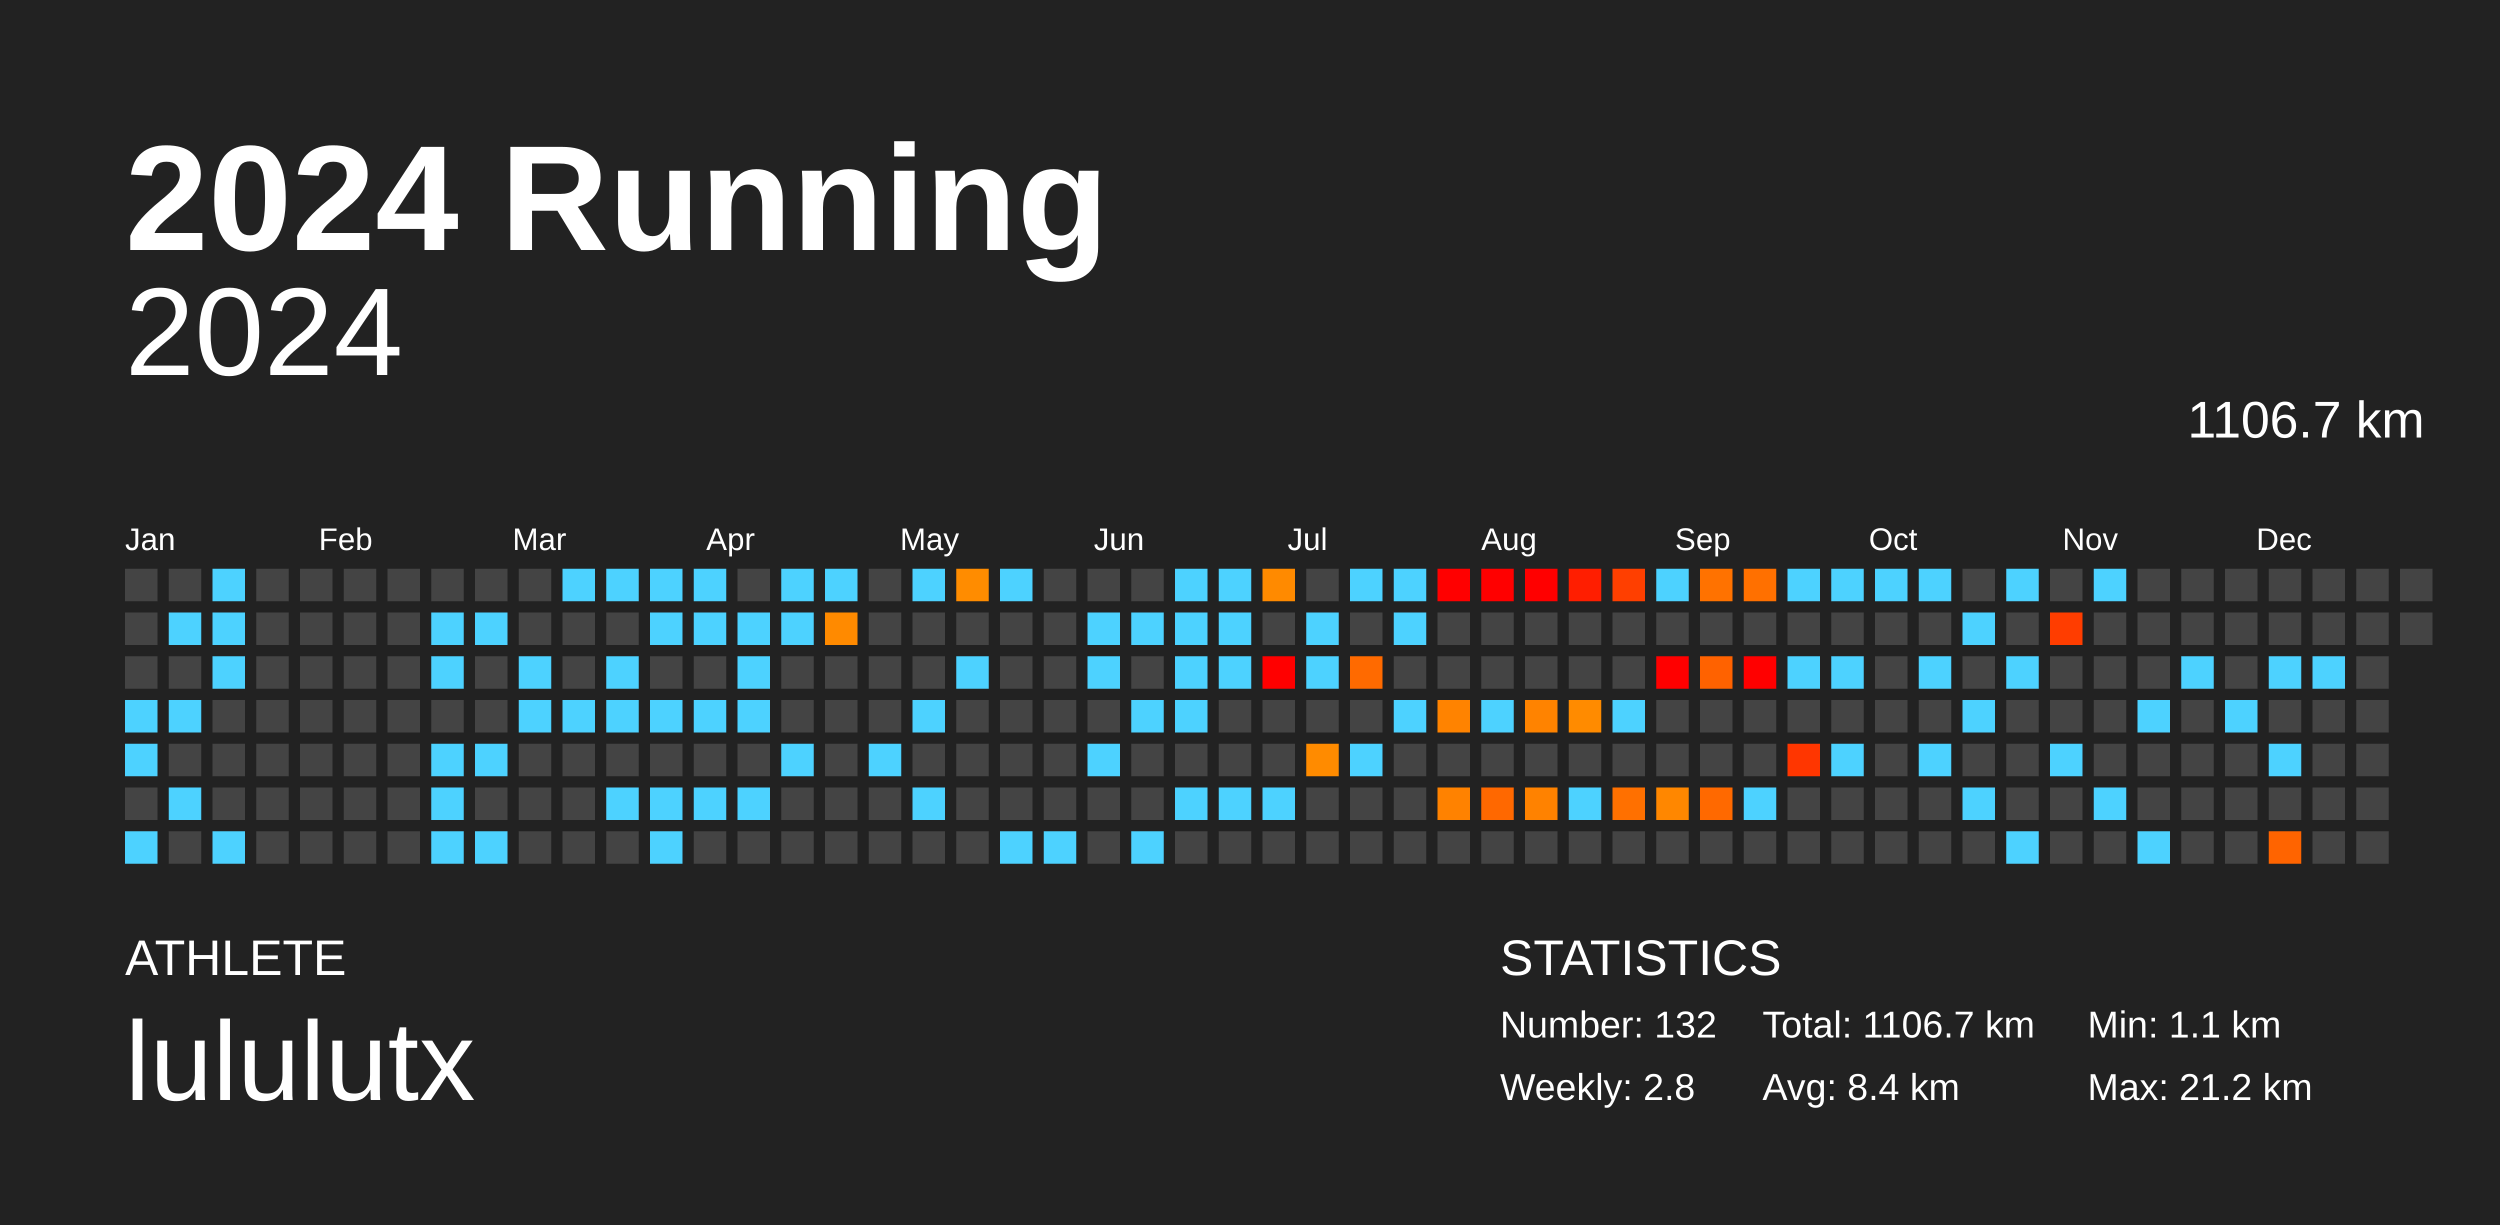
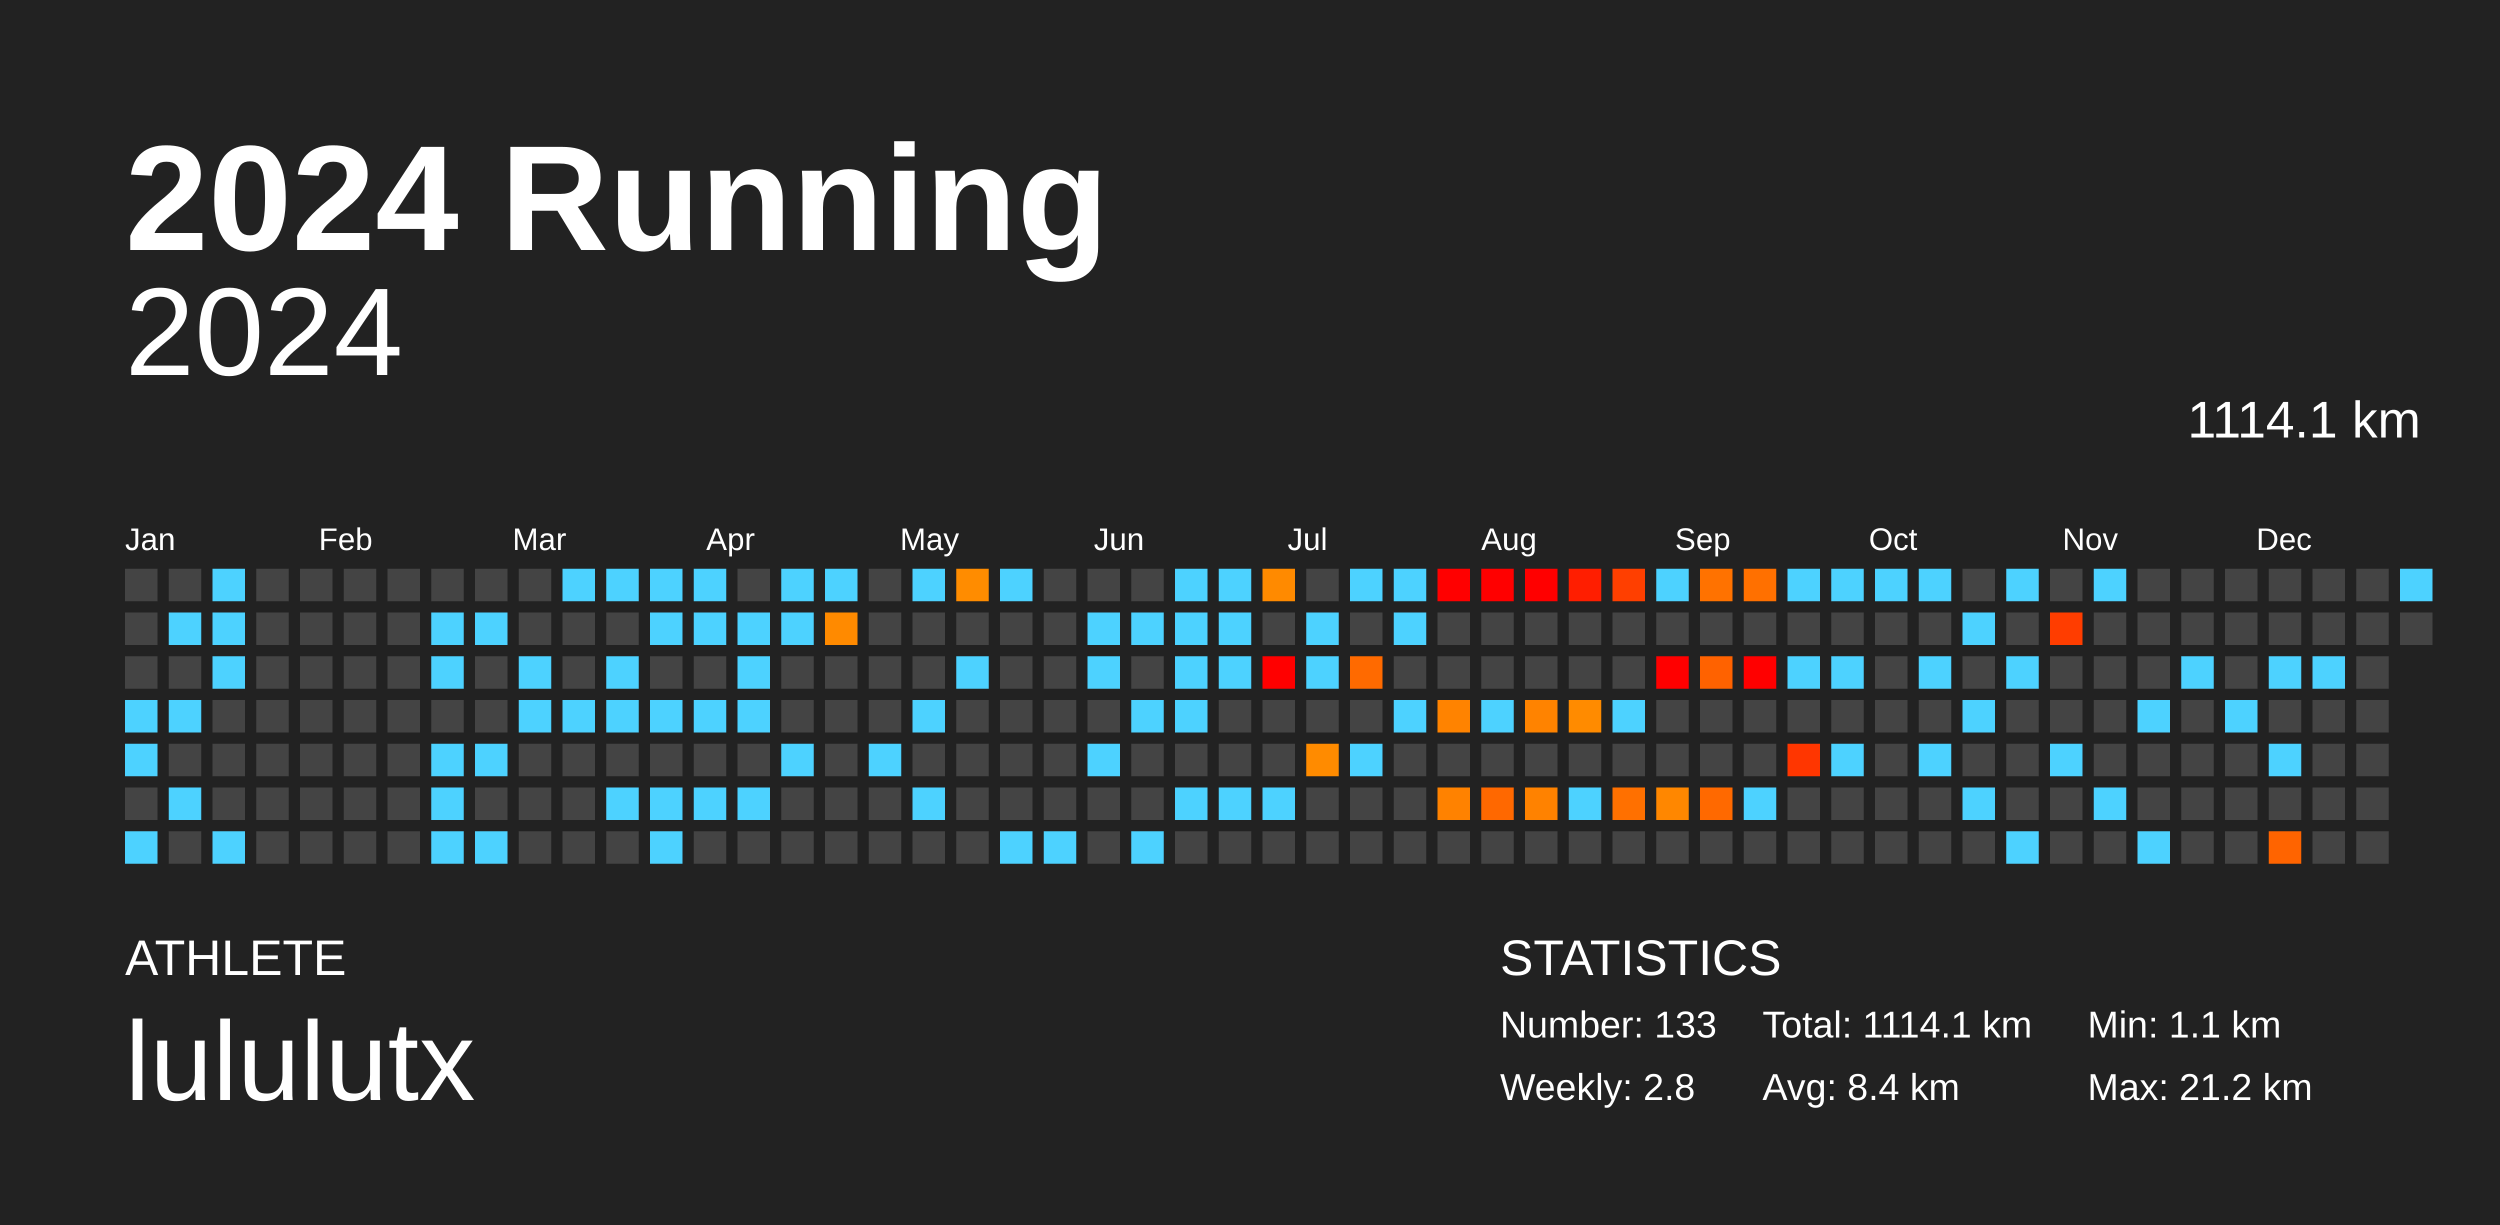
<svg xmlns="http://www.w3.org/2000/svg" baseProfile="full" height="98mm" version="1.1" viewBox="0,0,200,98" width="200mm">
  <defs />
  <rect fill="#222222" height="98" width="200" x="0" y="0" />
  <text fill="#FFFFFF" style="font-size:12px; font-family:Arial; font-weight:bold;" x="10" y="20">2024 Running</text>
  <text fill="#FFFFFF" style="font-size:4px; font-family:Arial" x="10" y="78">ATHLETE</text>
  <text fill="#FFFFFF" style="font-size:9px; font-family:Arial" x="10" y="88">lululutx</text>
  <text fill="#FFFFFF" style="font-size:4px; font-family:Arial" x="120" y="78">STATISTICS</text>
-   <text fill="#FFFFFF" style="font-size:3px; font-family:Arial" x="120" y="83">Number: 132</text>
+   <text fill="#FFFFFF" style="font-size:3px; font-family:Arial" x="120" y="83">Number: 133</text>
  <text fill="#FFFFFF" style="font-size:3px; font-family:Arial" x="120" y="88">Weekly: 2.8</text>
-   <text fill="#FFFFFF" style="font-size:3px; font-family:Arial" x="141" y="83">Total: 1106.7 km</text>
+   <text fill="#FFFFFF" style="font-size:3px; font-family:Arial" x="141" y="83">Total: 1114.1 km</text>
  <text fill="#FFFFFF" style="font-size:3px; font-family:Arial" x="141" y="88">Avg: 8.4 km</text>
  <text fill="#FFFFFF" style="font-size:3px; font-family:Arial" x="167" y="83">Min: 1.1 km</text>
  <text fill="#FFFFFF" style="font-size:3px; font-family:Arial" x="167" y="88">Max: 21.2 km</text>
  <text alignment-baseline="hanging" fill="#FFFFFF" style="font-size:10.0px; font-family:Arial;" x="10" y="30">2024</text>
-   <text alignment-baseline="hanging" fill="#FFFFFF" style="font-size:4.125px; font-family:Arial;" x="175" y="35">1106.7 km</text>
+   <text alignment-baseline="hanging" fill="#FFFFFF" style="font-size:4.125px; font-family:Arial;" x="175" y="35">1114.1 km</text>
  <text fill="#FFFFFF" style="font-size:2.5px; font-family:Arial" x="10.0" y="44">Jan</text>
  <text fill="#FFFFFF" style="font-size:2.5px; font-family:Arial" x="25.5" y="44">Feb</text>
  <text fill="#FFFFFF" style="font-size:2.5px; font-family:Arial" x="41.0" y="44">Mar</text>
  <text fill="#FFFFFF" style="font-size:2.5px; font-family:Arial" x="56.5" y="44">Apr</text>
  <text fill="#FFFFFF" style="font-size:2.5px; font-family:Arial" x="72.0" y="44">May</text>
  <text fill="#FFFFFF" style="font-size:2.5px; font-family:Arial" x="87.5" y="44">Jun</text>
  <text fill="#FFFFFF" style="font-size:2.5px; font-family:Arial" x="103.0" y="44">Jul</text>
  <text fill="#FFFFFF" style="font-size:2.5px; font-family:Arial" x="118.5" y="44">Aug</text>
  <text fill="#FFFFFF" style="font-size:2.5px; font-family:Arial" x="134.0" y="44">Sep</text>
  <text fill="#FFFFFF" style="font-size:2.5px; font-family:Arial" x="149.5" y="44">Oct</text>
  <text fill="#FFFFFF" style="font-size:2.5px; font-family:Arial" x="165.0" y="44">Nov</text>
  <text fill="#FFFFFF" style="font-size:2.5px; font-family:Arial" x="180.5" y="44">Dec</text>
  <rect fill="#444444" height="2.6" width="2.6" x="10.0" y="45.5" />
  <rect fill="#444444" height="2.6" width="2.6" x="10.0" y="49.0" />
  <rect fill="#444444" height="2.6" width="2.6" x="10.0" y="52.5" />
  <rect fill="#4dd2ff" height="2.6" width="2.6" x="10.0" y="56.0" />
  <rect fill="#4dd2ff" height="2.6" width="2.6" x="10.0" y="59.5" />
  <rect fill="#444444" height="2.6" width="2.6" x="10.0" y="63.0" />
  <rect fill="#4dd2ff" height="2.6" width="2.6" x="10.0" y="66.5" />
  <rect fill="#444444" height="2.6" width="2.6" x="13.5" y="45.5" />
  <rect fill="#4dd2ff" height="2.6" width="2.6" x="13.5" y="49.0" />
  <rect fill="#444444" height="2.6" width="2.6" x="13.5" y="52.5" />
  <rect fill="#4dd2ff" height="2.6" width="2.6" x="13.5" y="56.0" />
  <rect fill="#444444" height="2.6" width="2.6" x="13.5" y="59.5" />
  <rect fill="#4dd2ff" height="2.6" width="2.6" x="13.5" y="63.0" />
  <rect fill="#444444" height="2.6" width="2.6" x="13.5" y="66.5" />
  <rect fill="#4dd2ff" height="2.6" width="2.6" x="17.0" y="45.5" />
  <rect fill="#4dd2ff" height="2.6" width="2.6" x="17.0" y="49.0" />
  <rect fill="#4dd2ff" height="2.6" width="2.6" x="17.0" y="52.5" />
  <rect fill="#444444" height="2.6" width="2.6" x="17.0" y="56.0" />
  <rect fill="#444444" height="2.6" width="2.6" x="17.0" y="59.5" />
  <rect fill="#444444" height="2.6" width="2.6" x="17.0" y="63.0" />
  <rect fill="#4dd2ff" height="2.6" width="2.6" x="17.0" y="66.5" />
  <rect fill="#444444" height="2.6" width="2.6" x="20.5" y="45.5" />
  <rect fill="#444444" height="2.6" width="2.6" x="20.5" y="49.0" />
  <rect fill="#444444" height="2.6" width="2.6" x="20.5" y="52.5" />
  <rect fill="#444444" height="2.6" width="2.6" x="20.5" y="56.0" />
  <rect fill="#444444" height="2.6" width="2.6" x="20.5" y="59.5" />
  <rect fill="#444444" height="2.6" width="2.6" x="20.5" y="63.0" />
  <rect fill="#444444" height="2.6" width="2.6" x="20.5" y="66.5" />
  <rect fill="#444444" height="2.6" width="2.6" x="24.0" y="45.5" />
  <rect fill="#444444" height="2.6" width="2.6" x="24.0" y="49.0" />
  <rect fill="#444444" height="2.6" width="2.6" x="24.0" y="52.5" />
  <rect fill="#444444" height="2.6" width="2.6" x="24.0" y="56.0" />
  <rect fill="#444444" height="2.6" width="2.6" x="24.0" y="59.5" />
  <rect fill="#444444" height="2.6" width="2.6" x="24.0" y="63.0" />
  <rect fill="#444444" height="2.6" width="2.6" x="24.0" y="66.5" />
  <rect fill="#444444" height="2.6" width="2.6" x="27.5" y="45.5" />
  <rect fill="#444444" height="2.6" width="2.6" x="27.5" y="49.0" />
  <rect fill="#444444" height="2.6" width="2.6" x="27.5" y="52.5" />
  <rect fill="#444444" height="2.6" width="2.6" x="27.5" y="56.0" />
  <rect fill="#444444" height="2.6" width="2.6" x="27.5" y="59.5" />
  <rect fill="#444444" height="2.6" width="2.6" x="27.5" y="63.0" />
  <rect fill="#444444" height="2.6" width="2.6" x="27.5" y="66.5" />
  <rect fill="#444444" height="2.6" width="2.6" x="31.0" y="45.5" />
  <rect fill="#444444" height="2.6" width="2.6" x="31.0" y="49.0" />
  <rect fill="#444444" height="2.6" width="2.6" x="31.0" y="52.5" />
  <rect fill="#444444" height="2.6" width="2.6" x="31.0" y="56.0" />
  <rect fill="#444444" height="2.6" width="2.6" x="31.0" y="59.5" />
  <rect fill="#444444" height="2.6" width="2.6" x="31.0" y="63.0" />
  <rect fill="#444444" height="2.6" width="2.6" x="31.0" y="66.5" />
  <rect fill="#444444" height="2.6" width="2.6" x="34.5" y="45.5" />
  <rect fill="#4dd2ff" height="2.6" width="2.6" x="34.5" y="49.0" />
  <rect fill="#4dd2ff" height="2.6" width="2.6" x="34.5" y="52.5" />
  <rect fill="#444444" height="2.6" width="2.6" x="34.5" y="56.0" />
  <rect fill="#4dd2ff" height="2.6" width="2.6" x="34.5" y="59.5" />
  <rect fill="#4dd2ff" height="2.6" width="2.6" x="34.5" y="63.0" />
  <rect fill="#4dd2ff" height="2.6" width="2.6" x="34.5" y="66.5" />
  <rect fill="#444444" height="2.6" width="2.6" x="38.0" y="45.5" />
  <rect fill="#4dd2ff" height="2.6" width="2.6" x="38.0" y="49.0" />
  <rect fill="#444444" height="2.6" width="2.6" x="38.0" y="52.5" />
  <rect fill="#444444" height="2.6" width="2.6" x="38.0" y="56.0" />
  <rect fill="#4dd2ff" height="2.6" width="2.6" x="38.0" y="59.5" />
  <rect fill="#444444" height="2.6" width="2.6" x="38.0" y="63.0" />
  <rect fill="#4dd2ff" height="2.6" width="2.6" x="38.0" y="66.5" />
  <rect fill="#444444" height="2.6" width="2.6" x="41.5" y="45.5" />
  <rect fill="#444444" height="2.6" width="2.6" x="41.5" y="49.0" />
  <rect fill="#4dd2ff" height="2.6" width="2.6" x="41.5" y="52.5" />
  <rect fill="#4dd2ff" height="2.6" width="2.6" x="41.5" y="56.0" />
  <rect fill="#444444" height="2.6" width="2.6" x="41.5" y="59.5" />
  <rect fill="#444444" height="2.6" width="2.6" x="41.5" y="63.0" />
  <rect fill="#444444" height="2.6" width="2.6" x="41.5" y="66.5" />
  <rect fill="#4dd2ff" height="2.6" width="2.6" x="45.0" y="45.5" />
  <rect fill="#444444" height="2.6" width="2.6" x="45.0" y="49.0" />
  <rect fill="#444444" height="2.6" width="2.6" x="45.0" y="52.5" />
  <rect fill="#4dd2ff" height="2.6" width="2.6" x="45.0" y="56.0" />
  <rect fill="#444444" height="2.6" width="2.6" x="45.0" y="59.5" />
  <rect fill="#444444" height="2.6" width="2.6" x="45.0" y="63.0" />
  <rect fill="#444444" height="2.6" width="2.6" x="45.0" y="66.5" />
  <rect fill="#4dd2ff" height="2.6" width="2.6" x="48.5" y="45.5" />
  <rect fill="#444444" height="2.6" width="2.6" x="48.5" y="49.0" />
  <rect fill="#4dd2ff" height="2.6" width="2.6" x="48.5" y="52.5" />
  <rect fill="#4dd2ff" height="2.6" width="2.6" x="48.5" y="56.0" />
  <rect fill="#444444" height="2.6" width="2.6" x="48.5" y="59.5" />
  <rect fill="#4dd2ff" height="2.6" width="2.6" x="48.5" y="63.0" />
  <rect fill="#444444" height="2.6" width="2.6" x="48.5" y="66.5" />
  <rect fill="#4dd2ff" height="2.6" width="2.6" x="52.0" y="45.5" />
  <rect fill="#4dd2ff" height="2.6" width="2.6" x="52.0" y="49.0" />
  <rect fill="#444444" height="2.6" width="2.6" x="52.0" y="52.5" />
  <rect fill="#4dd2ff" height="2.6" width="2.6" x="52.0" y="56.0" />
  <rect fill="#444444" height="2.6" width="2.6" x="52.0" y="59.5" />
  <rect fill="#4dd2ff" height="2.6" width="2.6" x="52.0" y="63.0" />
  <rect fill="#4dd2ff" height="2.6" width="2.6" x="52.0" y="66.5" />
  <rect fill="#4dd2ff" height="2.6" width="2.6" x="55.5" y="45.5" />
  <rect fill="#4dd2ff" height="2.6" width="2.6" x="55.5" y="49.0" />
  <rect fill="#444444" height="2.6" width="2.6" x="55.5" y="52.5" />
  <rect fill="#4dd2ff" height="2.6" width="2.6" x="55.5" y="56.0" />
  <rect fill="#444444" height="2.6" width="2.6" x="55.5" y="59.5" />
  <rect fill="#4dd2ff" height="2.6" width="2.6" x="55.5" y="63.0" />
  <rect fill="#444444" height="2.6" width="2.6" x="55.5" y="66.5" />
  <rect fill="#444444" height="2.6" width="2.6" x="59.0" y="45.5" />
  <rect fill="#4dd2ff" height="2.6" width="2.6" x="59.0" y="49.0" />
  <rect fill="#4dd2ff" height="2.6" width="2.6" x="59.0" y="52.5" />
  <rect fill="#4dd2ff" height="2.6" width="2.6" x="59.0" y="56.0" />
  <rect fill="#444444" height="2.6" width="2.6" x="59.0" y="59.5" />
  <rect fill="#4dd2ff" height="2.6" width="2.6" x="59.0" y="63.0" />
  <rect fill="#444444" height="2.6" width="2.6" x="59.0" y="66.5" />
  <rect fill="#4dd2ff" height="2.6" width="2.6" x="62.5" y="45.5" />
  <rect fill="#4dd2ff" height="2.6" width="2.6" x="62.5" y="49.0" />
  <rect fill="#444444" height="2.6" width="2.6" x="62.5" y="52.5" />
  <rect fill="#444444" height="2.6" width="2.6" x="62.5" y="56.0" />
  <rect fill="#4dd2ff" height="2.6" width="2.6" x="62.5" y="59.5" />
  <rect fill="#444444" height="2.6" width="2.6" x="62.5" y="63.0" />
  <rect fill="#444444" height="2.6" width="2.6" x="62.5" y="66.5" />
  <rect fill="#4dd2ff" height="2.6" width="2.6" x="66.0" y="45.5" />
  <rect fill="#ff8a00" height="2.6" width="2.6" x="66.0" y="49.0" />
  <rect fill="#444444" height="2.6" width="2.6" x="66.0" y="52.5" />
  <rect fill="#444444" height="2.6" width="2.6" x="66.0" y="56.0" />
  <rect fill="#444444" height="2.6" width="2.6" x="66.0" y="59.5" />
  <rect fill="#444444" height="2.6" width="2.6" x="66.0" y="63.0" />
  <rect fill="#444444" height="2.6" width="2.6" x="66.0" y="66.5" />
  <rect fill="#444444" height="2.6" width="2.6" x="69.5" y="45.5" />
  <rect fill="#444444" height="2.6" width="2.6" x="69.5" y="49.0" />
  <rect fill="#444444" height="2.6" width="2.6" x="69.5" y="52.5" />
  <rect fill="#444444" height="2.6" width="2.6" x="69.5" y="56.0" />
  <rect fill="#4dd2ff" height="2.6" width="2.6" x="69.5" y="59.5" />
  <rect fill="#444444" height="2.6" width="2.6" x="69.5" y="63.0" />
  <rect fill="#444444" height="2.6" width="2.6" x="69.5" y="66.5" />
  <rect fill="#4dd2ff" height="2.6" width="2.6" x="73.0" y="45.5" />
  <rect fill="#444444" height="2.6" width="2.6" x="73.0" y="49.0" />
  <rect fill="#444444" height="2.6" width="2.6" x="73.0" y="52.5" />
  <rect fill="#4dd2ff" height="2.6" width="2.6" x="73.0" y="56.0" />
  <rect fill="#444444" height="2.6" width="2.6" x="73.0" y="59.5" />
  <rect fill="#4dd2ff" height="2.6" width="2.6" x="73.0" y="63.0" />
  <rect fill="#444444" height="2.6" width="2.6" x="73.0" y="66.5" />
  <rect fill="#ff8c00" height="2.6" width="2.6" x="76.5" y="45.5" />
  <rect fill="#444444" height="2.6" width="2.6" x="76.5" y="49.0" />
  <rect fill="#4dd2ff" height="2.6" width="2.6" x="76.5" y="52.5" />
  <rect fill="#444444" height="2.6" width="2.6" x="76.5" y="56.0" />
  <rect fill="#444444" height="2.6" width="2.6" x="76.5" y="59.5" />
  <rect fill="#444444" height="2.6" width="2.6" x="76.5" y="63.0" />
  <rect fill="#444444" height="2.6" width="2.6" x="76.5" y="66.5" />
  <rect fill="#4dd2ff" height="2.6" width="2.6" x="80.0" y="45.5" />
  <rect fill="#444444" height="2.6" width="2.6" x="80.0" y="49.0" />
  <rect fill="#444444" height="2.6" width="2.6" x="80.0" y="52.5" />
  <rect fill="#444444" height="2.6" width="2.6" x="80.0" y="56.0" />
  <rect fill="#444444" height="2.6" width="2.6" x="80.0" y="59.5" />
  <rect fill="#444444" height="2.6" width="2.6" x="80.0" y="63.0" />
  <rect fill="#4dd2ff" height="2.6" width="2.6" x="80.0" y="66.5" />
  <rect fill="#444444" height="2.6" width="2.6" x="83.5" y="45.5" />
  <rect fill="#444444" height="2.6" width="2.6" x="83.5" y="49.0" />
  <rect fill="#444444" height="2.6" width="2.6" x="83.5" y="52.5" />
  <rect fill="#444444" height="2.6" width="2.6" x="83.5" y="56.0" />
  <rect fill="#444444" height="2.6" width="2.6" x="83.5" y="59.5" />
  <rect fill="#444444" height="2.6" width="2.6" x="83.5" y="63.0" />
  <rect fill="#4dd2ff" height="2.6" width="2.6" x="83.5" y="66.5" />
  <rect fill="#444444" height="2.6" width="2.6" x="87.0" y="45.5" />
  <rect fill="#4dd2ff" height="2.6" width="2.6" x="87.0" y="49.0" />
  <rect fill="#4dd2ff" height="2.6" width="2.6" x="87.0" y="52.5" />
  <rect fill="#444444" height="2.6" width="2.6" x="87.0" y="56.0" />
  <rect fill="#4dd2ff" height="2.6" width="2.6" x="87.0" y="59.5" />
  <rect fill="#444444" height="2.6" width="2.6" x="87.0" y="63.0" />
  <rect fill="#444444" height="2.6" width="2.6" x="87.0" y="66.5" />
  <rect fill="#444444" height="2.6" width="2.6" x="90.5" y="45.5" />
  <rect fill="#4dd2ff" height="2.6" width="2.6" x="90.5" y="49.0" />
  <rect fill="#444444" height="2.6" width="2.6" x="90.5" y="52.5" />
  <rect fill="#4dd2ff" height="2.6" width="2.6" x="90.5" y="56.0" />
  <rect fill="#444444" height="2.6" width="2.6" x="90.5" y="59.5" />
  <rect fill="#444444" height="2.6" width="2.6" x="90.5" y="63.0" />
  <rect fill="#4dd2ff" height="2.6" width="2.6" x="90.5" y="66.5" />
  <rect fill="#4dd2ff" height="2.6" width="2.6" x="94.0" y="45.5" />
  <rect fill="#4dd2ff" height="2.6" width="2.6" x="94.0" y="49.0" />
  <rect fill="#4dd2ff" height="2.6" width="2.6" x="94.0" y="52.5" />
  <rect fill="#4dd2ff" height="2.6" width="2.6" x="94.0" y="56.0" />
  <rect fill="#444444" height="2.6" width="2.6" x="94.0" y="59.5" />
  <rect fill="#4dd2ff" height="2.6" width="2.6" x="94.0" y="63.0" />
  <rect fill="#444444" height="2.6" width="2.6" x="94.0" y="66.5" />
  <rect fill="#4dd2ff" height="2.6" width="2.6" x="97.5" y="45.5" />
  <rect fill="#4dd2ff" height="2.6" width="2.6" x="97.5" y="49.0" />
  <rect fill="#4dd2ff" height="2.6" width="2.6" x="97.5" y="52.5" />
  <rect fill="#444444" height="2.6" width="2.6" x="97.5" y="56.0" />
  <rect fill="#444444" height="2.6" width="2.6" x="97.5" y="59.5" />
  <rect fill="#4dd2ff" height="2.6" width="2.6" x="97.5" y="63.0" />
  <rect fill="#444444" height="2.6" width="2.6" x="97.5" y="66.5" />
  <rect fill="#ff8a00" height="2.6" width="2.6" x="101.0" y="45.5" />
  <rect fill="#444444" height="2.6" width="2.6" x="101.0" y="49.0" />
  <rect fill="red" height="2.6" width="2.6" x="101.0" y="52.5" />
  <rect fill="#444444" height="2.6" width="2.6" x="101.0" y="56.0" />
  <rect fill="#444444" height="2.6" width="2.6" x="101.0" y="59.5" />
  <rect fill="#4dd2ff" height="2.6" width="2.6" x="101.0" y="63.0" />
  <rect fill="#444444" height="2.6" width="2.6" x="101.0" y="66.5" />
  <rect fill="#444444" height="2.6" width="2.6" x="104.5" y="45.5" />
  <rect fill="#4dd2ff" height="2.6" width="2.6" x="104.5" y="49.0" />
  <rect fill="#4dd2ff" height="2.6" width="2.6" x="104.5" y="52.5" />
  <rect fill="#444444" height="2.6" width="2.6" x="104.5" y="56.0" />
  <rect fill="#ff8b00" height="2.6" width="2.6" x="104.5" y="59.5" />
  <rect fill="#444444" height="2.6" width="2.6" x="104.5" y="63.0" />
  <rect fill="#444444" height="2.6" width="2.6" x="104.5" y="66.5" />
  <rect fill="#4dd2ff" height="2.6" width="2.6" x="108.0" y="45.5" />
  <rect fill="#444444" height="2.6" width="2.6" x="108.0" y="49.0" />
  <rect fill="#ff6a00" height="2.6" width="2.6" x="108.0" y="52.5" />
  <rect fill="#444444" height="2.6" width="2.6" x="108.0" y="56.0" />
  <rect fill="#4dd2ff" height="2.6" width="2.6" x="108.0" y="59.5" />
  <rect fill="#444444" height="2.6" width="2.6" x="108.0" y="63.0" />
  <rect fill="#444444" height="2.6" width="2.6" x="108.0" y="66.5" />
  <rect fill="#4dd2ff" height="2.6" width="2.6" x="111.5" y="45.5" />
  <rect fill="#4dd2ff" height="2.6" width="2.6" x="111.5" y="49.0" />
  <rect fill="#444444" height="2.6" width="2.6" x="111.5" y="52.5" />
  <rect fill="#4dd2ff" height="2.6" width="2.6" x="111.5" y="56.0" />
  <rect fill="#444444" height="2.6" width="2.6" x="111.5" y="59.5" />
  <rect fill="#444444" height="2.6" width="2.6" x="111.5" y="63.0" />
  <rect fill="#444444" height="2.6" width="2.6" x="111.5" y="66.5" />
  <rect fill="red" height="2.6" width="2.6" x="115.0" y="45.5" />
  <rect fill="#444444" height="2.6" width="2.6" x="115.0" y="49.0" />
  <rect fill="#444444" height="2.6" width="2.6" x="115.0" y="52.5" />
  <rect fill="#ff8300" height="2.6" width="2.6" x="115.0" y="56.0" />
  <rect fill="#444444" height="2.6" width="2.6" x="115.0" y="59.5" />
  <rect fill="#ff8200" height="2.6" width="2.6" x="115.0" y="63.0" />
  <rect fill="#444444" height="2.6" width="2.6" x="115.0" y="66.5" />
  <rect fill="red" height="2.6" width="2.6" x="118.5" y="45.5" />
  <rect fill="#444444" height="2.6" width="2.6" x="118.5" y="49.0" />
  <rect fill="#444444" height="2.6" width="2.6" x="118.5" y="52.5" />
  <rect fill="#4dd2ff" height="2.6" width="2.6" x="118.5" y="56.0" />
  <rect fill="#444444" height="2.6" width="2.6" x="118.5" y="59.5" />
  <rect fill="#ff6800" height="2.6" width="2.6" x="118.5" y="63.0" />
  <rect fill="#444444" height="2.6" width="2.6" x="118.5" y="66.5" />
  <rect fill="red" height="2.6" width="2.6" x="122.0" y="45.5" />
  <rect fill="#444444" height="2.6" width="2.6" x="122.0" y="49.0" />
  <rect fill="#444444" height="2.6" width="2.6" x="122.0" y="52.5" />
  <rect fill="#ff8300" height="2.6" width="2.6" x="122.0" y="56.0" />
  <rect fill="#444444" height="2.6" width="2.6" x="122.0" y="59.5" />
  <rect fill="#ff8200" height="2.6" width="2.6" x="122.0" y="63.0" />
  <rect fill="#444444" height="2.6" width="2.6" x="122.0" y="66.5" />
  <rect fill="#ff1e00" height="2.6" width="2.6" x="125.5" y="45.5" />
  <rect fill="#444444" height="2.6" width="2.6" x="125.5" y="49.0" />
  <rect fill="#444444" height="2.6" width="2.6" x="125.5" y="52.5" />
  <rect fill="#ff8b00" height="2.6" width="2.6" x="125.5" y="56.0" />
  <rect fill="#444444" height="2.6" width="2.6" x="125.5" y="59.5" />
  <rect fill="#4dd2ff" height="2.6" width="2.6" x="125.5" y="63.0" />
  <rect fill="#444444" height="2.6" width="2.6" x="125.5" y="66.5" />
  <rect fill="#ff3f00" height="2.6" width="2.6" x="129.0" y="45.5" />
  <rect fill="#444444" height="2.6" width="2.6" x="129.0" y="49.0" />
  <rect fill="#444444" height="2.6" width="2.6" x="129.0" y="52.5" />
  <rect fill="#4dd2ff" height="2.6" width="2.6" x="129.0" y="56.0" />
  <rect fill="#444444" height="2.6" width="2.6" x="129.0" y="59.5" />
  <rect fill="#ff7000" height="2.6" width="2.6" x="129.0" y="63.0" />
  <rect fill="#444444" height="2.6" width="2.6" x="129.0" y="66.5" />
  <rect fill="#4dd2ff" height="2.6" width="2.6" x="132.5" y="45.5" />
  <rect fill="#444444" height="2.6" width="2.6" x="132.5" y="49.0" />
  <rect fill="red" height="2.6" width="2.6" x="132.5" y="52.5" />
  <rect fill="#444444" height="2.6" width="2.6" x="132.5" y="56.0" />
  <rect fill="#444444" height="2.6" width="2.6" x="132.5" y="59.5" />
  <rect fill="#ff8700" height="2.6" width="2.6" x="132.5" y="63.0" />
  <rect fill="#444444" height="2.6" width="2.6" x="132.5" y="66.5" />
  <rect fill="#ff7200" height="2.6" width="2.6" x="136.0" y="45.5" />
  <rect fill="#444444" height="2.6" width="2.6" x="136.0" y="49.0" />
  <rect fill="#ff6200" height="2.6" width="2.6" x="136.0" y="52.5" />
  <rect fill="#444444" height="2.6" width="2.6" x="136.0" y="56.0" />
  <rect fill="#444444" height="2.6" width="2.6" x="136.0" y="59.5" />
  <rect fill="#ff6900" height="2.6" width="2.6" x="136.0" y="63.0" />
  <rect fill="#444444" height="2.6" width="2.6" x="136.0" y="66.5" />
  <rect fill="#ff7000" height="2.6" width="2.6" x="139.5" y="45.5" />
  <rect fill="#444444" height="2.6" width="2.6" x="139.5" y="49.0" />
  <rect fill="red" height="2.6" width="2.6" x="139.5" y="52.5" />
  <rect fill="#444444" height="2.6" width="2.6" x="139.5" y="56.0" />
  <rect fill="#444444" height="2.6" width="2.6" x="139.5" y="59.5" />
  <rect fill="#4dd2ff" height="2.6" width="2.6" x="139.5" y="63.0" />
  <rect fill="#444444" height="2.6" width="2.6" x="139.5" y="66.5" />
  <rect fill="#4dd2ff" height="2.6" width="2.6" x="143.0" y="45.5" />
  <rect fill="#444444" height="2.6" width="2.6" x="143.0" y="49.0" />
  <rect fill="#4dd2ff" height="2.6" width="2.6" x="143.0" y="52.5" />
  <rect fill="#444444" height="2.6" width="2.6" x="143.0" y="56.0" />
  <rect fill="#ff3600" height="2.6" width="2.6" x="143.0" y="59.5" />
  <rect fill="#444444" height="2.6" width="2.6" x="143.0" y="63.0" />
  <rect fill="#444444" height="2.6" width="2.6" x="143.0" y="66.5" />
  <rect fill="#4dd2ff" height="2.6" width="2.6" x="146.5" y="45.5" />
  <rect fill="#444444" height="2.6" width="2.6" x="146.5" y="49.0" />
  <rect fill="#4dd2ff" height="2.6" width="2.6" x="146.5" y="52.5" />
  <rect fill="#444444" height="2.6" width="2.6" x="146.5" y="56.0" />
  <rect fill="#4dd2ff" height="2.6" width="2.6" x="146.5" y="59.5" />
  <rect fill="#444444" height="2.6" width="2.6" x="146.5" y="63.0" />
  <rect fill="#444444" height="2.6" width="2.6" x="146.5" y="66.5" />
  <rect fill="#4dd2ff" height="2.6" width="2.6" x="150.0" y="45.5" />
  <rect fill="#444444" height="2.6" width="2.6" x="150.0" y="49.0" />
  <rect fill="#444444" height="2.6" width="2.6" x="150.0" y="52.5" />
  <rect fill="#444444" height="2.6" width="2.6" x="150.0" y="56.0" />
  <rect fill="#444444" height="2.6" width="2.6" x="150.0" y="59.5" />
  <rect fill="#444444" height="2.6" width="2.6" x="150.0" y="63.0" />
  <rect fill="#444444" height="2.6" width="2.6" x="150.0" y="66.5" />
  <rect fill="#4dd2ff" height="2.6" width="2.6" x="153.5" y="45.5" />
  <rect fill="#444444" height="2.6" width="2.6" x="153.5" y="49.0" />
  <rect fill="#4dd2ff" height="2.6" width="2.6" x="153.5" y="52.5" />
  <rect fill="#444444" height="2.6" width="2.6" x="153.5" y="56.0" />
  <rect fill="#4dd2ff" height="2.6" width="2.6" x="153.5" y="59.5" />
  <rect fill="#444444" height="2.6" width="2.6" x="153.5" y="63.0" />
  <rect fill="#444444" height="2.6" width="2.6" x="153.5" y="66.5" />
  <rect fill="#444444" height="2.6" width="2.6" x="157.0" y="45.5" />
  <rect fill="#4dd2ff" height="2.6" width="2.6" x="157.0" y="49.0" />
  <rect fill="#444444" height="2.6" width="2.6" x="157.0" y="52.5" />
  <rect fill="#4dd2ff" height="2.6" width="2.6" x="157.0" y="56.0" />
  <rect fill="#444444" height="2.6" width="2.6" x="157.0" y="59.5" />
  <rect fill="#4dd2ff" height="2.6" width="2.6" x="157.0" y="63.0" />
  <rect fill="#444444" height="2.6" width="2.6" x="157.0" y="66.5" />
  <rect fill="#4dd2ff" height="2.6" width="2.6" x="160.5" y="45.5" />
  <rect fill="#444444" height="2.6" width="2.6" x="160.5" y="49.0" />
  <rect fill="#4dd2ff" height="2.6" width="2.6" x="160.5" y="52.5" />
  <rect fill="#444444" height="2.6" width="2.6" x="160.5" y="56.0" />
  <rect fill="#444444" height="2.6" width="2.6" x="160.5" y="59.5" />
  <rect fill="#444444" height="2.6" width="2.6" x="160.5" y="63.0" />
  <rect fill="#4dd2ff" height="2.6" width="2.6" x="160.5" y="66.5" />
  <rect fill="#444444" height="2.6" width="2.6" x="164.0" y="45.5" />
  <rect fill="#ff3d00" height="2.6" width="2.6" x="164.0" y="49.0" />
  <rect fill="#444444" height="2.6" width="2.6" x="164.0" y="52.5" />
  <rect fill="#444444" height="2.6" width="2.6" x="164.0" y="56.0" />
  <rect fill="#4dd2ff" height="2.6" width="2.6" x="164.0" y="59.5" />
  <rect fill="#444444" height="2.6" width="2.6" x="164.0" y="63.0" />
  <rect fill="#444444" height="2.6" width="2.6" x="164.0" y="66.5" />
  <rect fill="#4dd2ff" height="2.6" width="2.6" x="167.5" y="45.5" />
  <rect fill="#444444" height="2.6" width="2.6" x="167.5" y="49.0" />
  <rect fill="#444444" height="2.6" width="2.6" x="167.5" y="52.5" />
  <rect fill="#444444" height="2.6" width="2.6" x="167.5" y="56.0" />
  <rect fill="#444444" height="2.6" width="2.6" x="167.5" y="59.5" />
  <rect fill="#4dd2ff" height="2.6" width="2.6" x="167.5" y="63.0" />
  <rect fill="#444444" height="2.6" width="2.6" x="167.5" y="66.5" />
  <rect fill="#444444" height="2.6" width="2.6" x="171.0" y="45.5" />
  <rect fill="#444444" height="2.6" width="2.6" x="171.0" y="49.0" />
  <rect fill="#444444" height="2.6" width="2.6" x="171.0" y="52.5" />
  <rect fill="#4dd2ff" height="2.6" width="2.6" x="171.0" y="56.0" />
  <rect fill="#444444" height="2.6" width="2.6" x="171.0" y="59.5" />
  <rect fill="#444444" height="2.6" width="2.6" x="171.0" y="63.0" />
  <rect fill="#4dd2ff" height="2.6" width="2.6" x="171.0" y="66.5" />
  <rect fill="#444444" height="2.6" width="2.6" x="174.5" y="45.5" />
  <rect fill="#444444" height="2.6" width="2.6" x="174.5" y="49.0" />
  <rect fill="#4dd2ff" height="2.6" width="2.6" x="174.5" y="52.5" />
  <rect fill="#444444" height="2.6" width="2.6" x="174.5" y="56.0" />
  <rect fill="#444444" height="2.6" width="2.6" x="174.5" y="59.5" />
  <rect fill="#444444" height="2.6" width="2.6" x="174.5" y="63.0" />
  <rect fill="#444444" height="2.6" width="2.6" x="174.5" y="66.5" />
  <rect fill="#444444" height="2.6" width="2.6" x="178.0" y="45.5" />
  <rect fill="#444444" height="2.6" width="2.6" x="178.0" y="49.0" />
  <rect fill="#444444" height="2.6" width="2.6" x="178.0" y="52.5" />
  <rect fill="#4dd2ff" height="2.6" width="2.6" x="178.0" y="56.0" />
  <rect fill="#444444" height="2.6" width="2.6" x="178.0" y="59.5" />
  <rect fill="#444444" height="2.6" width="2.6" x="178.0" y="63.0" />
  <rect fill="#444444" height="2.6" width="2.6" x="178.0" y="66.5" />
  <rect fill="#444444" height="2.6" width="2.6" x="181.5" y="45.5" />
  <rect fill="#444444" height="2.6" width="2.6" x="181.5" y="49.0" />
  <rect fill="#4dd2ff" height="2.6" width="2.6" x="181.5" y="52.5" />
  <rect fill="#444444" height="2.6" width="2.6" x="181.5" y="56.0" />
  <rect fill="#4dd2ff" height="2.6" width="2.6" x="181.5" y="59.5" />
  <rect fill="#444444" height="2.6" width="2.6" x="181.5" y="63.0" />
  <rect fill="#ff6400" height="2.6" width="2.6" x="181.5" y="66.5" />
  <rect fill="#444444" height="2.6" width="2.6" x="185.0" y="45.5" />
  <rect fill="#444444" height="2.6" width="2.6" x="185.0" y="49.0" />
  <rect fill="#4dd2ff" height="2.6" width="2.6" x="185.0" y="52.5" />
  <rect fill="#444444" height="2.6" width="2.6" x="185.0" y="56.0" />
  <rect fill="#444444" height="2.6" width="2.6" x="185.0" y="59.5" />
  <rect fill="#444444" height="2.6" width="2.6" x="185.0" y="63.0" />
  <rect fill="#444444" height="2.6" width="2.6" x="185.0" y="66.5" />
  <rect fill="#444444" height="2.6" width="2.6" x="188.5" y="45.5" />
  <rect fill="#444444" height="2.6" width="2.6" x="188.5" y="49.0" />
  <rect fill="#444444" height="2.6" width="2.6" x="188.5" y="52.5" />
  <rect fill="#444444" height="2.6" width="2.6" x="188.5" y="56.0" />
  <rect fill="#444444" height="2.6" width="2.6" x="188.5" y="59.5" />
  <rect fill="#444444" height="2.6" width="2.6" x="188.5" y="63.0" />
  <rect fill="#444444" height="2.6" width="2.6" x="188.5" y="66.5" />
-   <rect fill="#444444" height="2.6" width="2.6" x="192.0" y="45.5" />
+   <rect fill="#4dd2ff" height="2.6" width="2.6" x="192.0" y="45.5" />
  <rect fill="#444444" height="2.6" width="2.6" x="192.0" y="49.0" />
</svg>
